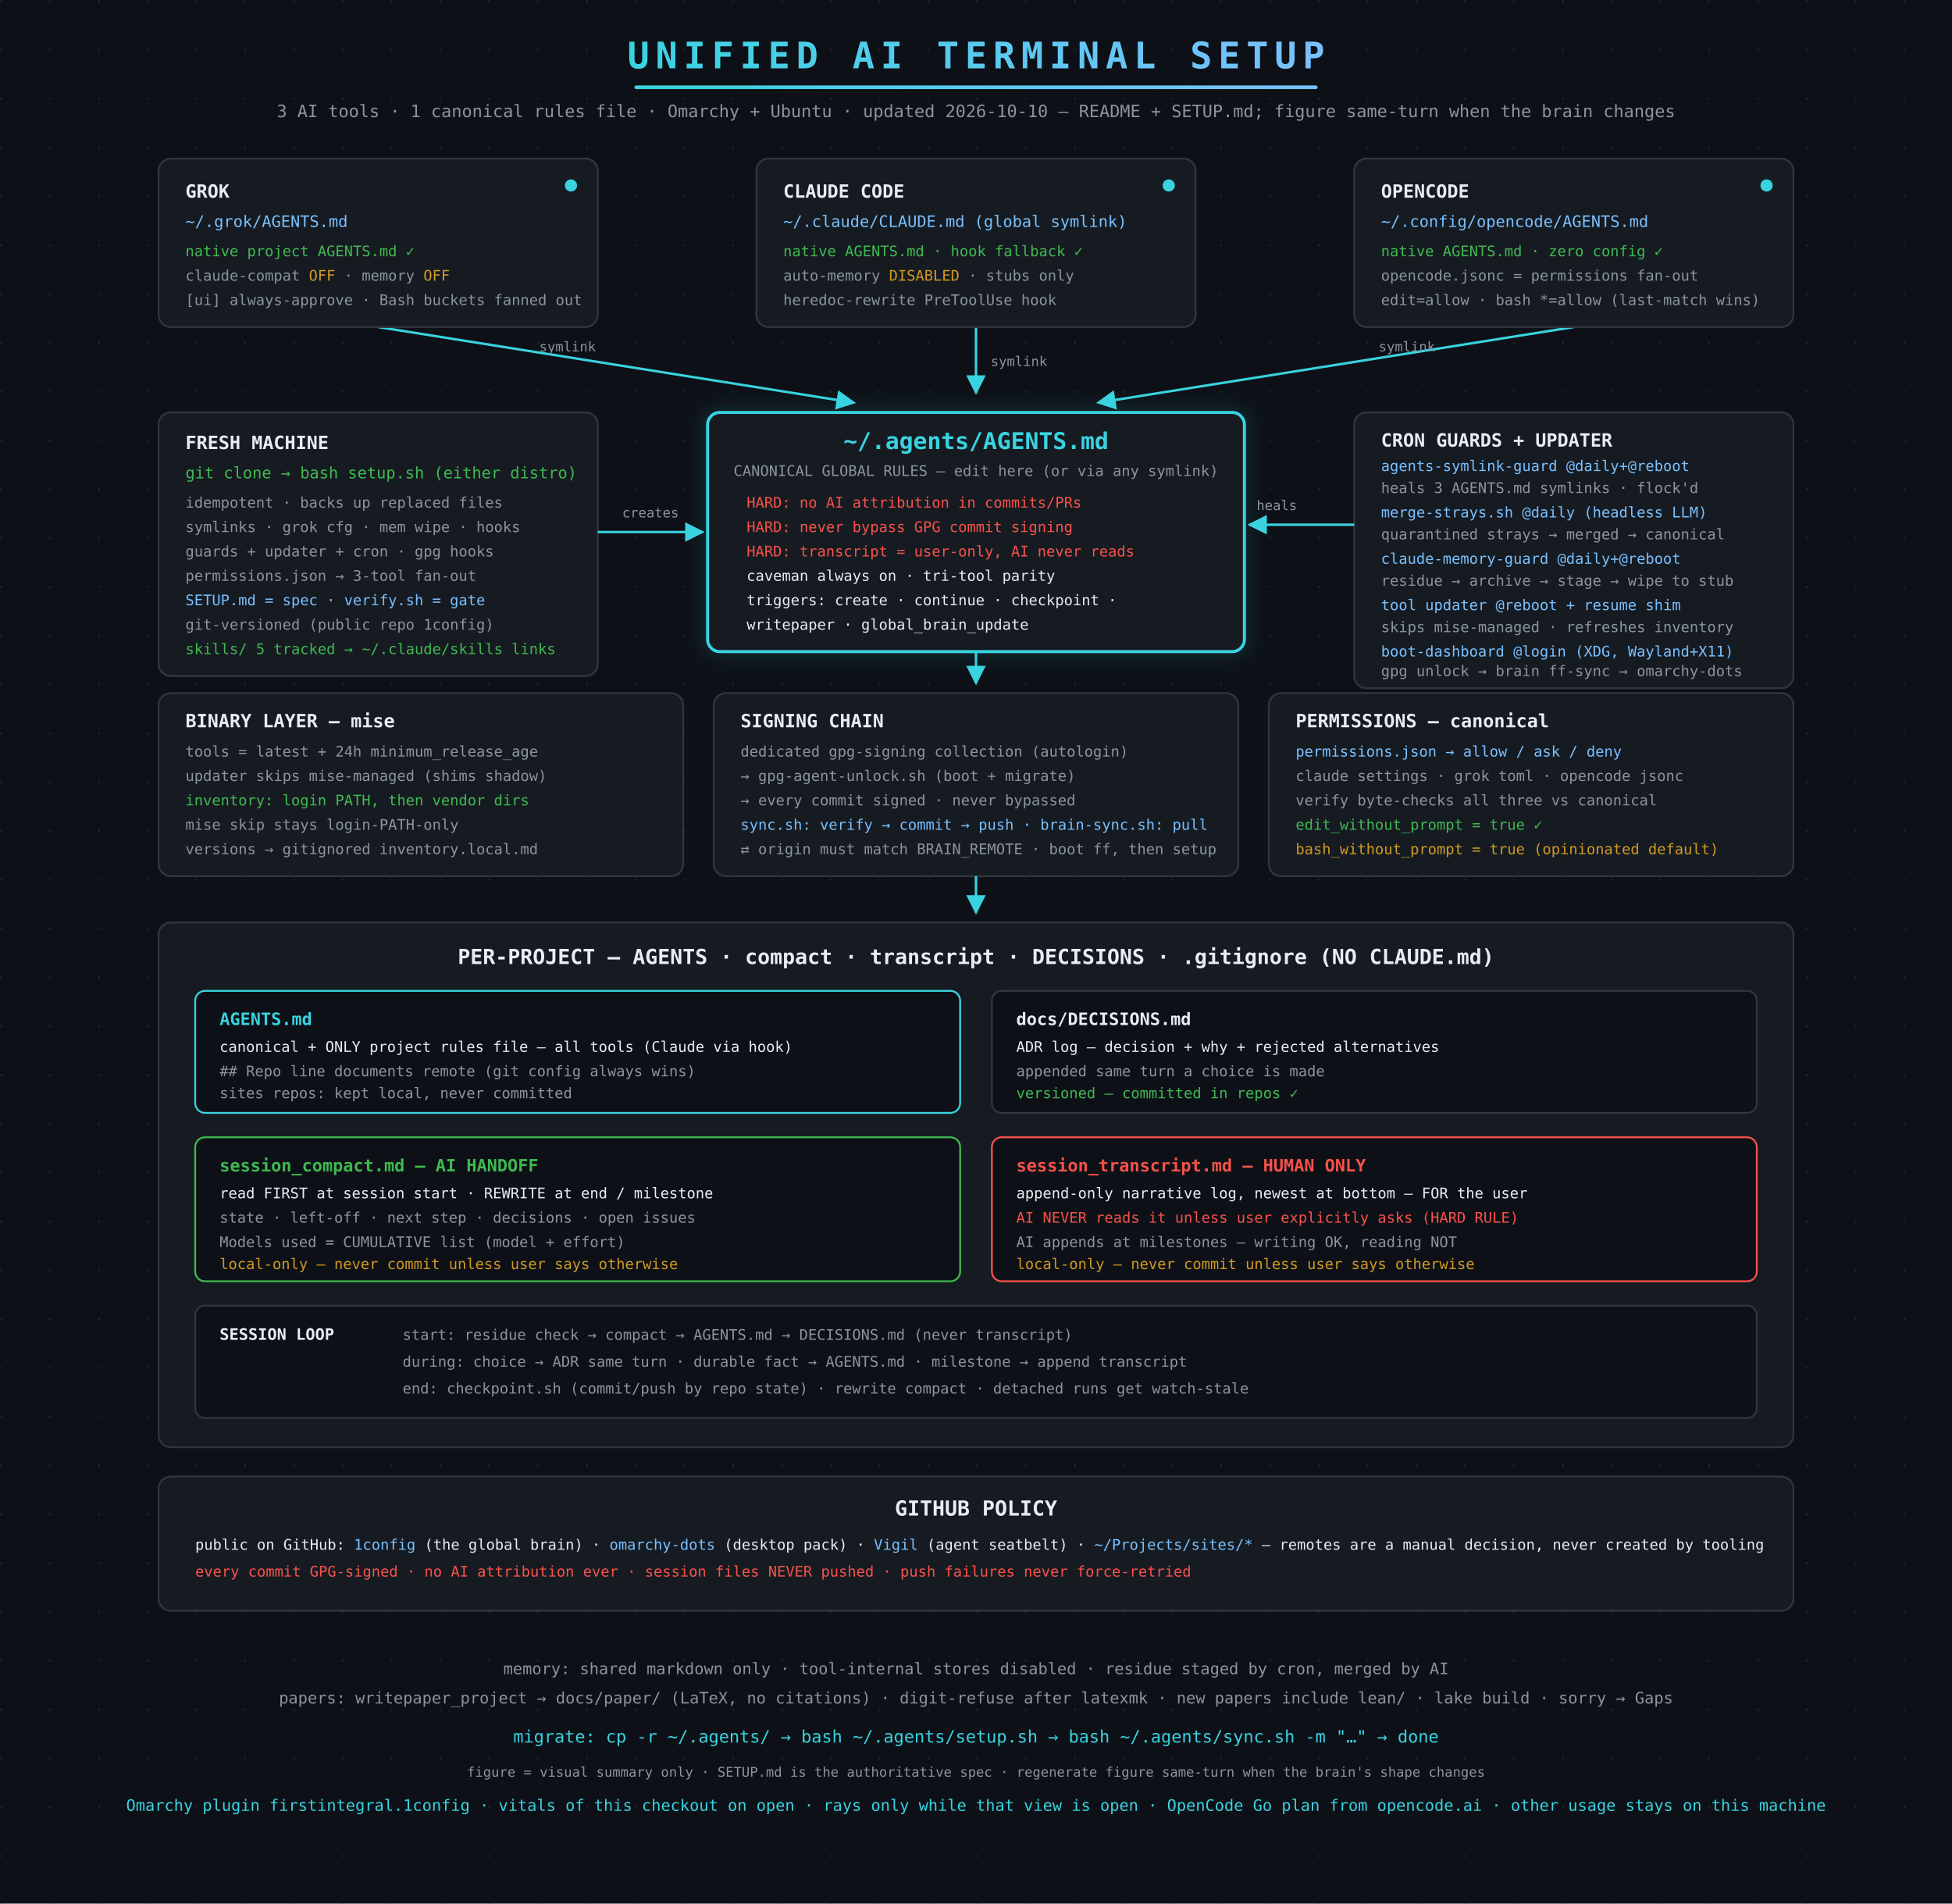
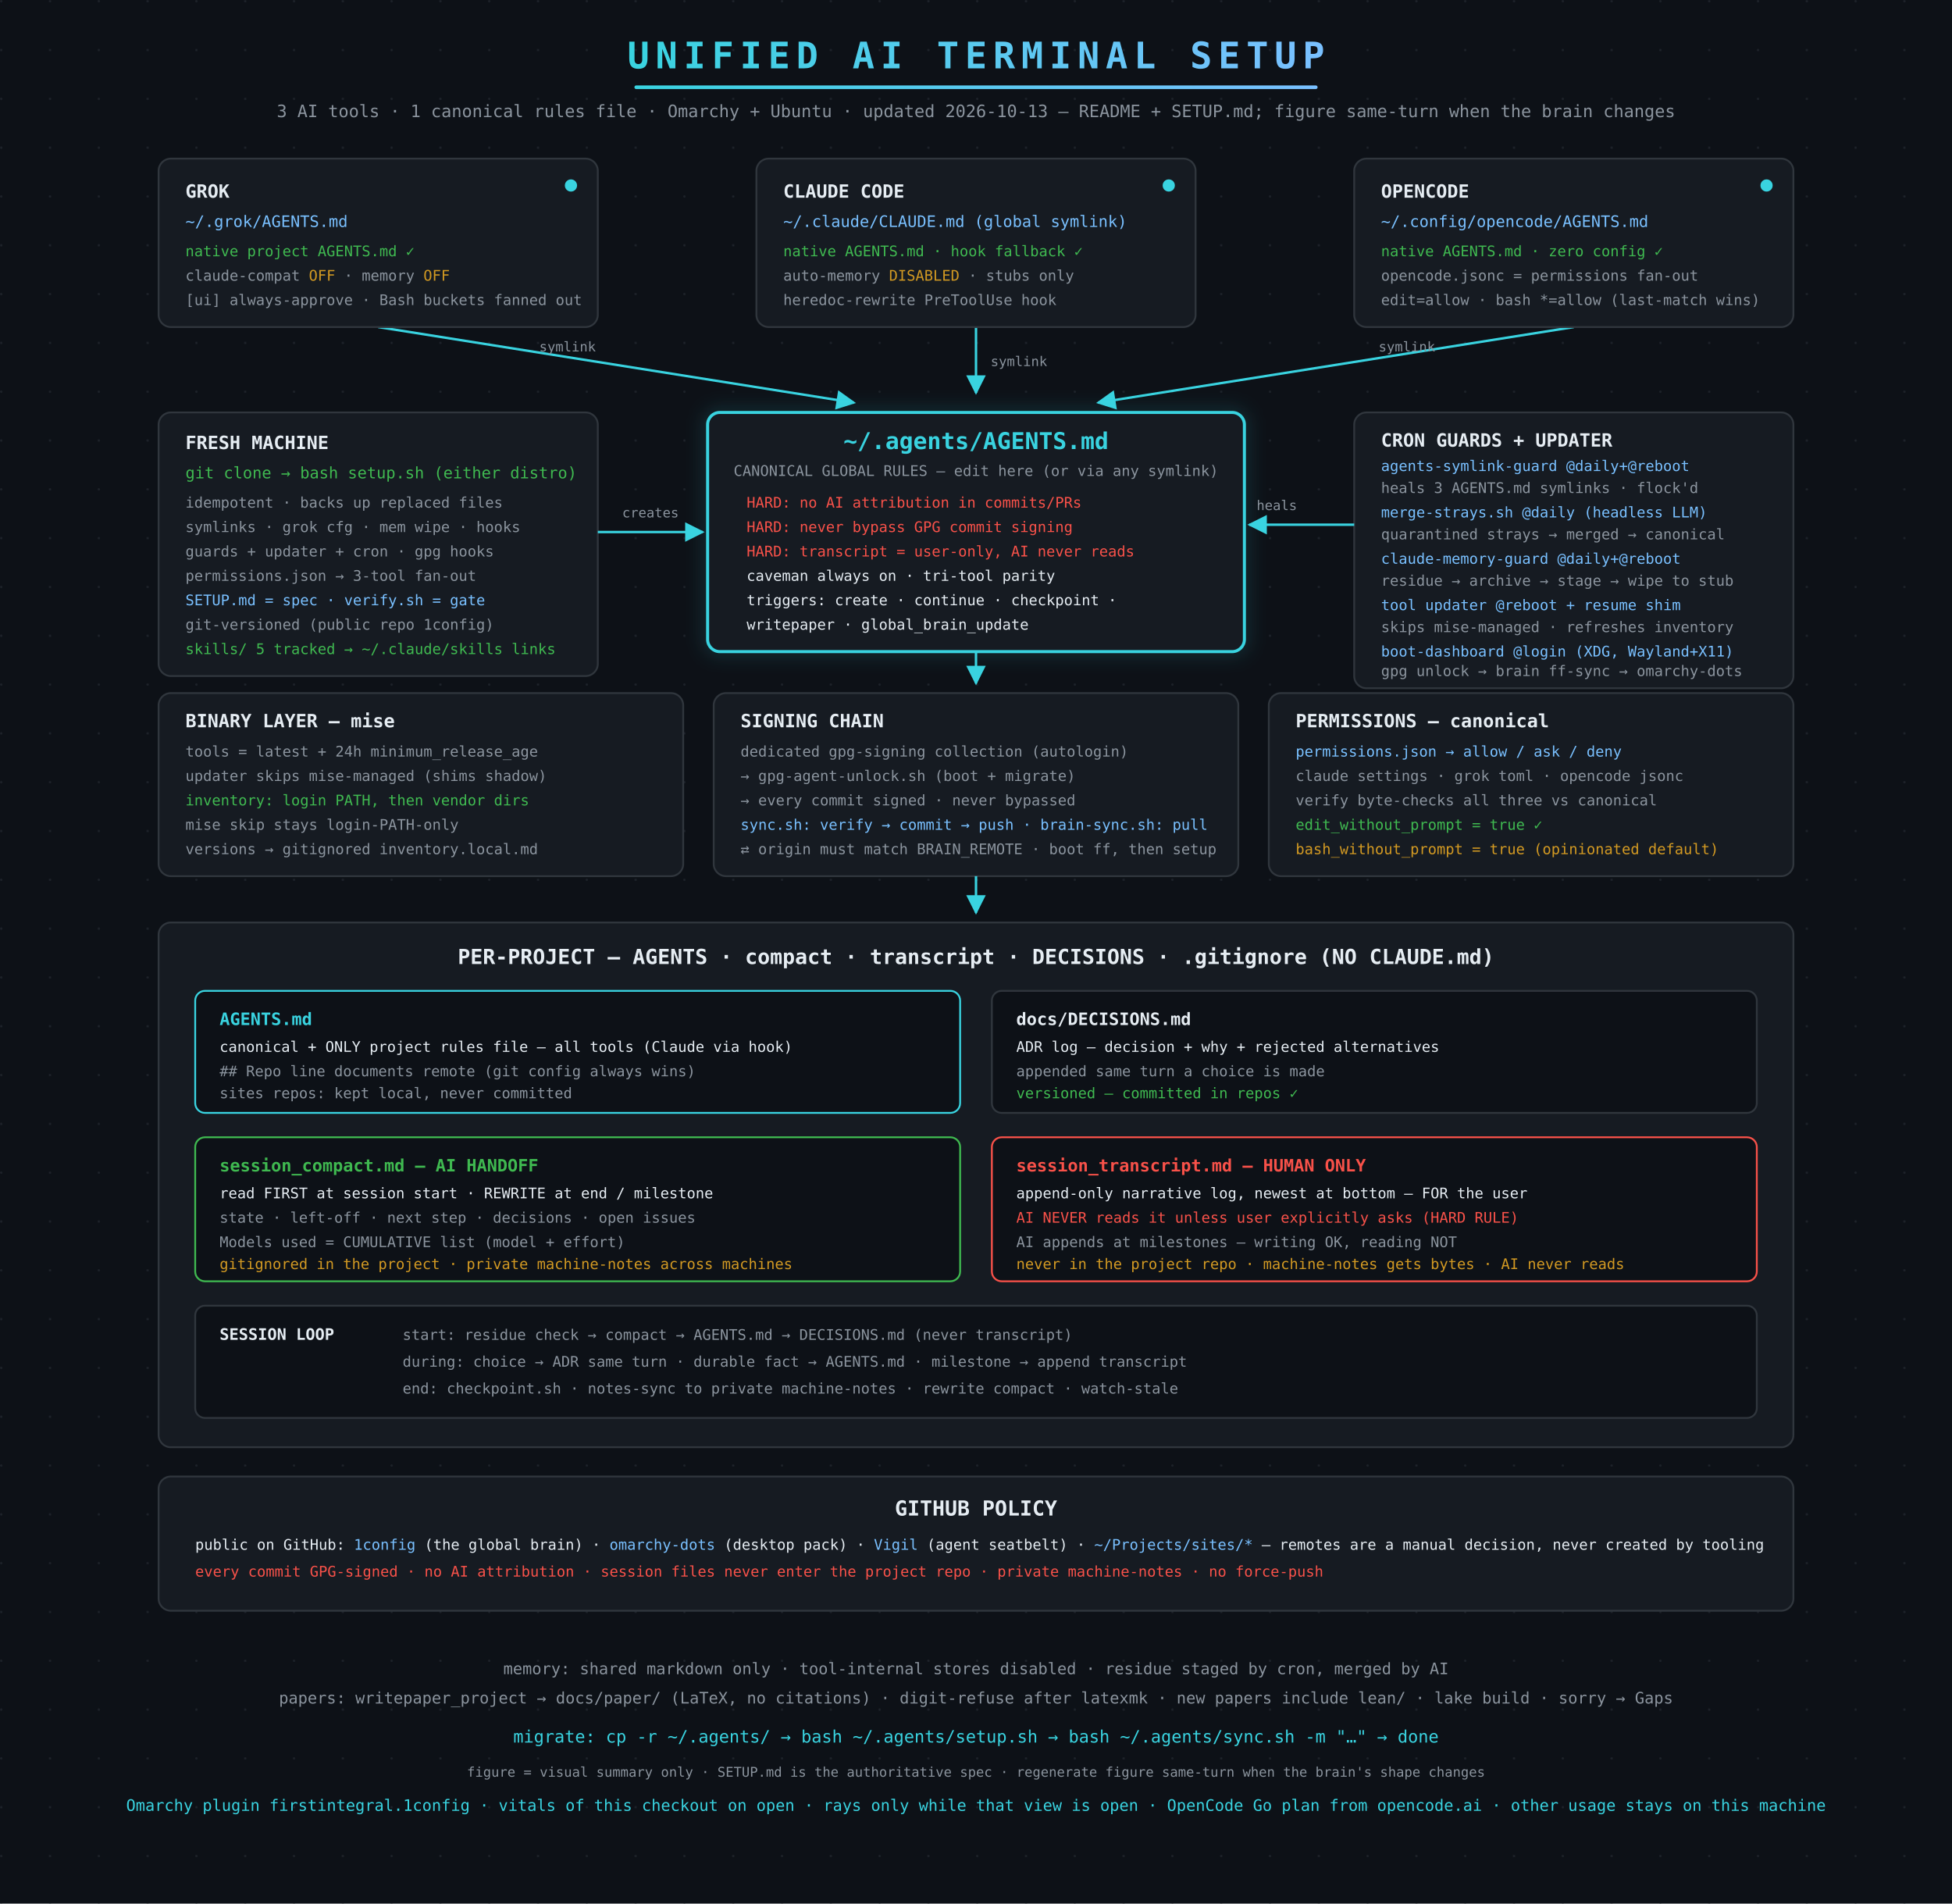
<svg xmlns="http://www.w3.org/2000/svg" width="1600" height="1560" viewBox="0 0 1600 1560" font-family="DejaVu Sans Mono, monospace">
  <defs>
    <pattern id="grid" width="40" height="40" patternUnits="userSpaceOnUse">
      <circle cx="1" cy="1" r="1" fill="#1c2128" />
    </pattern>
    <linearGradient id="acc" x1="0" y1="0" x2="1" y2="0">
      <stop offset="0" stop-color="#39d3e0" />
      <stop offset="1" stop-color="#79c0ff" />
    </linearGradient>
    <filter id="glow" x="-60%" y="-60%" width="220%" height="220%">
      <feGaussianBlur stdDeviation="7" />
    </filter>
    <marker id="arr" viewBox="0 0 10 10" refX="9" refY="5" markerWidth="8" markerHeight="8" orient="auto-start-reverse">
      <path d="M0,0 L10,5 L0,10 z" fill="#39d3e0" />
    </marker>
    <marker id="arrd" viewBox="0 0 10 10" refX="9" refY="5" markerWidth="7" markerHeight="7" orient="auto-start-reverse">
      <path d="M0,0 L10,5 L0,10 z" fill="#d29922" />
    </marker>
  </defs>
  <rect width="1600" height="1560" fill="#0d1117" />
  <rect width="1600" height="1560" fill="url(#grid)" />
  <text x="800" y="56" text-anchor="middle" font-size="30" font-weight="bold" fill="url(#acc)" letter-spacing="5">UNIFIED AI TERMINAL SETUP</text>
  <rect x="520" y="70" width="560" height="3" rx="1.5" fill="url(#acc)" />
-   <text x="800" y="96" text-anchor="middle" font-size="14" fill="#8b949e">3 AI tools · 1 canonical rules file · Omarchy + Ubuntu · updated 2026-10-10 — README + SETUP.md; figure same-turn when the brain changes</text>
+   <text x="800" y="96" text-anchor="middle" font-size="14" fill="#8b949e">3 AI tools · 1 canonical rules file · Omarchy + Ubuntu · updated 2026-10-13 — README + SETUP.md; figure same-turn when the brain changes</text>
  <line x1="310" y1="268" x2="700" y2="330" stroke="#39d3e0" stroke-width="2" marker-end="url(#arr)" />
  <text x="442" y="288" font-size="11" fill="#8b949e">symlink</text>
  <line x1="800" y1="268" x2="800" y2="322" stroke="#39d3e0" stroke-width="2" marker-end="url(#arr)" />
  <text x="812" y="300" font-size="11" fill="#8b949e">symlink</text>
  <line x1="1290" y1="268" x2="900" y2="330" stroke="#39d3e0" stroke-width="2" marker-end="url(#arr)" />
  <text x="1130" y="288" font-size="11" fill="#8b949e">symlink</text>
  <rect x="130" y="130" width="360" height="138" rx="10" fill="#161b22" stroke="#30363d" stroke-width="1.5" />
  <circle cx="468" cy="152" r="5" fill="#39d3e0" />
  <text x="152" y="162" font-size="15" font-weight="bold" fill="#e6edf3">GROK</text>
  <text x="152" y="186" font-size="13" fill="#79c0ff">~/.grok/AGENTS.md</text>
  <text x="152" y="210" font-size="12" fill="#3fb950">native project AGENTS.md ✓</text>
  <text x="152" y="230" font-size="12" fill="#8b949e">claude-compat <tspan fill="#d29922">OFF</tspan> · memory <tspan fill="#d29922">OFF</tspan>
  </text>
  <text x="152" y="250" font-size="12" fill="#8b949e">[ui] always-approve · Bash buckets fanned out</text>
  <rect x="620" y="130" width="360" height="138" rx="10" fill="#161b22" stroke="#30363d" stroke-width="1.5" />
  <circle cx="958" cy="152" r="5" fill="#39d3e0" />
  <text x="642" y="162" font-size="15" font-weight="bold" fill="#e6edf3">CLAUDE CODE</text>
  <text x="642" y="186" font-size="13" fill="#79c0ff">~/.claude/CLAUDE.md (global symlink)</text>
  <text x="642" y="210" font-size="12" fill="#3fb950">native AGENTS.md · hook fallback ✓</text>
  <text x="642" y="230" font-size="12" fill="#8b949e">auto-memory <tspan fill="#d29922">DISABLED</tspan> · stubs only</text>
  <text x="642" y="250" font-size="12" fill="#8b949e">heredoc-rewrite PreToolUse hook</text>
  <rect x="1110" y="130" width="360" height="138" rx="10" fill="#161b22" stroke="#30363d" stroke-width="1.5" />
  <circle cx="1448" cy="152" r="5" fill="#39d3e0" />
  <text x="1132" y="162" font-size="15" font-weight="bold" fill="#e6edf3">OPENCODE</text>
  <text x="1132" y="186" font-size="13" fill="#79c0ff">~/.config/opencode/AGENTS.md</text>
  <text x="1132" y="210" font-size="12" fill="#3fb950">native AGENTS.md · zero config ✓</text>
  <text x="1132" y="230" font-size="12" fill="#8b949e">opencode.jsonc = permissions fan-out</text>
  <text x="1132" y="250" font-size="12" fill="#8b949e">edit=allow · bash *=allow (last-match wins)</text>
  <rect x="580" y="338" width="440" height="196" rx="10" fill="none" stroke="#39d3e0" stroke-width="2.5" opacity="0.55" filter="url(#glow)" />
  <rect x="580" y="338" width="440" height="196" rx="10" fill="#161b22" stroke="#39d3e0" stroke-width="2.5" />
  <text x="800" y="368" text-anchor="middle" font-size="19" font-weight="bold" fill="#39d3e0">~/.agents/AGENTS.md</text>
  <text x="800" y="390" text-anchor="middle" font-size="12" fill="#8b949e">CANONICAL GLOBAL RULES — edit here (or via any symlink)</text>
  <text x="612" y="416" font-size="12" fill="#f85149">HARD: no AI attribution in commits/PRs</text>
  <text x="612" y="436" font-size="12" fill="#f85149">HARD: never bypass GPG commit signing</text>
  <text x="612" y="456" font-size="12" fill="#f85149">HARD: transcript = user-only, AI never reads</text>
  <text x="612" y="476" font-size="12" fill="#e6edf3">caveman always on · tri-tool parity</text>
  <text x="612" y="496" font-size="12" fill="#e6edf3">triggers: create · continue · checkpoint ·</text>
  <text x="612" y="516" font-size="12" fill="#e6edf3">writepaper · global_brain_update</text>
  <rect x="1110" y="338" width="360" height="226" rx="10" fill="#161b22" stroke="#30363d" stroke-width="1.5" />
  <text x="1132" y="366" font-size="15" font-weight="bold" fill="#e6edf3">CRON GUARDS + UPDATER</text>
  <text x="1132" y="386" font-size="12" fill="#79c0ff">agents-symlink-guard @daily+@reboot</text>
  <text x="1132" y="404" font-size="12" fill="#8b949e">heals 3 AGENTS.md symlinks · flock'd</text>
  <text x="1132" y="424" font-size="12" fill="#79c0ff">merge-strays.sh @daily (headless LLM)</text>
  <text x="1132" y="442" font-size="12" fill="#8b949e">quarantined strays → merged → canonical</text>
  <text x="1132" y="462" font-size="12" fill="#79c0ff">claude-memory-guard @daily+@reboot</text>
  <text x="1132" y="480" font-size="12" fill="#8b949e">residue → archive → stage → wipe to stub</text>
  <text x="1132" y="500" font-size="12" fill="#79c0ff">tool updater @reboot + resume shim</text>
  <text x="1132" y="518" font-size="12" fill="#8b949e">skips mise-managed · refreshes inventory</text>
  <text x="1132" y="538" font-size="12" fill="#79c0ff">boot-dashboard @login (XDG, Wayland+X11)</text>
  <text x="1132" y="554" font-size="12" fill="#8b949e">gpg unlock → brain ff-sync → omarchy-dots</text>
  <line x1="1110" y1="430" x2="1024" y2="430" stroke="#39d3e0" stroke-width="2" marker-end="url(#arr)" />
  <text x="1030" y="418" font-size="11" fill="#8b949e">heals</text>
  <rect x="130" y="338" width="360" height="216" rx="10" fill="#161b22" stroke="#30363d" stroke-width="1.5" />
  <text x="152" y="368" font-size="15" font-weight="bold" fill="#e6edf3">FRESH MACHINE</text>
  <text x="152" y="392" font-size="13" fill="#3fb950">git clone → bash setup.sh (either distro)</text>
  <text x="152" y="416" font-size="12" fill="#8b949e">idempotent · backs up replaced files</text>
  <text x="152" y="436" font-size="12" fill="#8b949e">symlinks · grok cfg · mem wipe · hooks</text>
  <text x="152" y="456" font-size="12" fill="#8b949e">guards + updater + cron · gpg hooks</text>
  <text x="152" y="476" font-size="12" fill="#8b949e">permissions.json → 3-tool fan-out</text>
  <text x="152" y="496" font-size="12" fill="#79c0ff">SETUP.md = spec · verify.sh = gate</text>
  <text x="152" y="516" font-size="12" fill="#8b949e">git-versioned (public repo 1config)</text>
  <text x="152" y="536" font-size="12" fill="#3fb950">skills/ 5 tracked → ~/.claude/skills links</text>
  <line x1="490" y1="436" x2="576" y2="436" stroke="#39d3e0" stroke-width="2" marker-end="url(#arr)" />
  <text x="510" y="424" font-size="11" fill="#8b949e">creates</text>
  <line x1="800" y1="534" x2="800" y2="560" stroke="#39d3e0" stroke-width="2" marker-end="url(#arr)" />
  <rect x="130" y="568" width="430" height="150" rx="10" fill="#161b22" stroke="#30363d" stroke-width="1.5" />
  <text x="152" y="596" font-size="15" font-weight="bold" fill="#e6edf3">BINARY LAYER — mise</text>
  <text x="152" y="620" font-size="12" fill="#8b949e">tools = latest + 24h minimum_release_age</text>
  <text x="152" y="640" font-size="12" fill="#8b949e">updater skips mise-managed (shims shadow)</text>
  <text x="152" y="660" font-size="12" fill="#3fb950">inventory: login PATH, then vendor dirs</text>
  <text x="152" y="680" font-size="12" fill="#8b949e">mise skip stays login-PATH-only</text>
  <text x="152" y="700" font-size="12" fill="#8b949e">versions → gitignored inventory.local.md</text>
  <rect x="585" y="568" width="430" height="150" rx="10" fill="#161b22" stroke="#30363d" stroke-width="1.5" />
  <text x="607" y="596" font-size="15" font-weight="bold" fill="#e6edf3">SIGNING CHAIN</text>
  <text x="607" y="620" font-size="12" fill="#8b949e">dedicated gpg-signing collection (autologin)</text>
  <text x="607" y="640" font-size="12" fill="#8b949e">→ gpg-agent-unlock.sh (boot + migrate)</text>
  <text x="607" y="660" font-size="12" fill="#8b949e">→ every commit signed · never bypassed</text>
  <text x="607" y="680" font-size="12" fill="#79c0ff">sync.sh: verify → commit → push · brain-sync.sh: pull</text>
  <text x="607" y="700" font-size="12" fill="#8b949e">⇄ origin must match BRAIN_REMOTE · boot ff, then setup</text>
  <rect x="1040" y="568" width="430" height="150" rx="10" fill="#161b22" stroke="#30363d" stroke-width="1.5" />
  <text x="1062" y="596" font-size="15" font-weight="bold" fill="#e6edf3">PERMISSIONS — canonical</text>
  <text x="1062" y="620" font-size="12" fill="#79c0ff">permissions.json → allow / ask / deny</text>
  <text x="1062" y="640" font-size="12" fill="#8b949e">claude settings · grok toml · opencode jsonc</text>
  <text x="1062" y="660" font-size="12" fill="#8b949e">verify byte-checks all three vs canonical</text>
  <text x="1062" y="680" font-size="12" fill="#3fb950">edit_without_prompt = true ✓</text>
  <text x="1062" y="700" font-size="12" fill="#d29922">bash_without_prompt = true (opinionated default)</text>
  <line x1="800" y1="718" x2="800" y2="748" stroke="#39d3e0" stroke-width="2" marker-end="url(#arr)" />
  <rect x="130" y="756" width="1340" height="430" rx="10" fill="#161b22" stroke="#30363d" stroke-width="1.5" />
  <text x="800" y="790" text-anchor="middle" font-size="17" font-weight="bold" fill="#e6edf3">PER-PROJECT — AGENTS · compact · transcript · DECISIONS · .gitignore (NO CLAUDE.md)</text>
  <rect x="160" y="812" width="627" height="100" rx="8" fill="#0d1117" stroke="#39d3e0" stroke-width="1.5" />
  <text x="180" y="840" font-size="14" font-weight="bold" fill="#39d3e0">AGENTS.md</text>
  <text x="180" y="862" font-size="12" fill="#e6edf3">canonical + ONLY project rules file — all tools (Claude via hook)</text>
  <text x="180" y="882" font-size="12" fill="#8b949e">## Repo line documents remote (git config always wins)</text>
  <text x="180" y="900" font-size="12" fill="#8b949e">sites repos: kept local, never committed</text>
  <rect x="813" y="812" width="627" height="100" rx="8" fill="#0d1117" stroke="#30363d" stroke-width="1.5" />
  <text x="833" y="840" font-size="14" font-weight="bold" fill="#e6edf3">docs/DECISIONS.md</text>
  <text x="833" y="862" font-size="12" fill="#e6edf3">ADR log — decision + why + rejected alternatives</text>
  <text x="833" y="882" font-size="12" fill="#8b949e">appended same turn a choice is made</text>
  <text x="833" y="900" font-size="12" fill="#3fb950">versioned — committed in repos ✓</text>
  <rect x="160" y="932" width="627" height="118" rx="8" fill="#0d1117" stroke="#3fb950" stroke-width="1.5" />
  <text x="180" y="960" font-size="14" font-weight="bold" fill="#3fb950">session_compact.md — AI HANDOFF</text>
  <text x="180" y="982" font-size="12" fill="#e6edf3">read FIRST at session start · REWRITE at end / milestone</text>
  <text x="180" y="1002" font-size="12" fill="#8b949e">state · left-off · next step · decisions · open issues</text>
  <text x="180" y="1022" font-size="12" fill="#8b949e">Models used = CUMULATIVE list (model + effort)</text>
-   <text x="180" y="1040" font-size="12" fill="#d29922">local-only — never commit unless user says otherwise</text>
+   <text x="180" y="1040" font-size="12" fill="#d29922">gitignored in the project · private machine-notes across machines</text>
  <rect x="813" y="932" width="627" height="118" rx="8" fill="#0d1117" stroke="#f85149" stroke-width="1.5" />
  <text x="833" y="960" font-size="14" font-weight="bold" fill="#f85149">session_transcript.md — HUMAN ONLY</text>
  <text x="833" y="982" font-size="12" fill="#e6edf3">append-only narrative log, newest at bottom — FOR the user</text>
  <text x="833" y="1002" font-size="12" fill="#f85149">AI NEVER reads it unless user explicitly asks (HARD RULE)</text>
  <text x="833" y="1022" font-size="12" fill="#8b949e">AI appends at milestones — writing OK, reading NOT</text>
-   <text x="833" y="1040" font-size="12" fill="#d29922">local-only — never commit unless user says otherwise</text>
+   <text x="833" y="1040" font-size="12" fill="#d29922">never in the project repo · machine-notes gets bytes · AI never reads</text>
  <rect x="160" y="1070" width="1280" height="92" rx="8" fill="#0d1117" stroke="#30363d" stroke-width="1.5" />
  <text x="180" y="1098" font-size="13" font-weight="bold" fill="#e6edf3">SESSION LOOP</text>
  <text x="330" y="1098" font-size="12" fill="#8b949e">start: residue check → compact → AGENTS.md → DECISIONS.md (never transcript)</text>
  <text x="330" y="1120" font-size="12" fill="#8b949e">during: choice → ADR same turn · durable fact → AGENTS.md · milestone → append transcript</text>
-   <text x="330" y="1142" font-size="12" fill="#8b949e">end: checkpoint.sh (commit/push by repo state) · rewrite compact · detached runs get watch-stale</text>
+   <text x="330" y="1142" font-size="12" fill="#8b949e">end: checkpoint.sh · notes-sync to private machine-notes · rewrite compact · watch-stale</text>
  <rect x="130" y="1210" width="1340" height="110" rx="10" fill="#161b22" stroke="#30363d" stroke-width="1.5" />
  <text x="800" y="1242" text-anchor="middle" font-size="17" font-weight="bold" fill="#e6edf3">GITHUB POLICY</text>
  <text x="160" y="1270" font-size="12" fill="#e6edf3">public on GitHub: <tspan fill="#79c0ff">1config</tspan> (the global brain) · <tspan fill="#79c0ff">omarchy-dots</tspan> (desktop pack) · <tspan fill="#79c0ff">Vigil</tspan> (agent seatbelt) · <tspan fill="#79c0ff">~/Projects/sites/*</tspan> — remotes are a manual decision, never created by tooling</text>
-   <text x="160" y="1292" font-size="12" fill="#f85149">every commit GPG-signed · no AI attribution ever · session files NEVER pushed · push failures never force-retried</text>
+   <text x="160" y="1292" font-size="12" fill="#f85149">every commit GPG-signed · no AI attribution · session files never enter the project repo · private machine-notes · no force-push</text>
  <text x="800" y="1372" text-anchor="middle" font-size="13" fill="#8b949e">memory: shared markdown only · tool-internal stores disabled · residue staged by cron, merged by AI</text>
  <text x="800" y="1396" text-anchor="middle" font-size="13" fill="#8b949e">papers: writepaper_project → docs/paper/ (LaTeX, no citations) · digit-refuse after latexmk · new papers include lean/ · lake build · sorry → Gaps</text>
  <text x="800" y="1428" text-anchor="middle" font-size="14" fill="#39d3e0">migrate: cp -r ~/.agents/ → bash ~/.agents/setup.sh → bash ~/.agents/sync.sh -m "…" → done</text>
  <text x="800" y="1456" text-anchor="middle" font-size="11" fill="#8b949e">figure = visual summary only · SETUP.md is the authoritative spec · regenerate figure same-turn when the brain's shape changes</text>
  <text x="800" y="1484" text-anchor="middle" font-size="13" fill="#39d3e0">Omarchy plugin firstintegral.1config · vitals of this checkout on open · rays only while that view is open · OpenCode Go plan from opencode.ai · other usage stays on this machine</text>
</svg>
